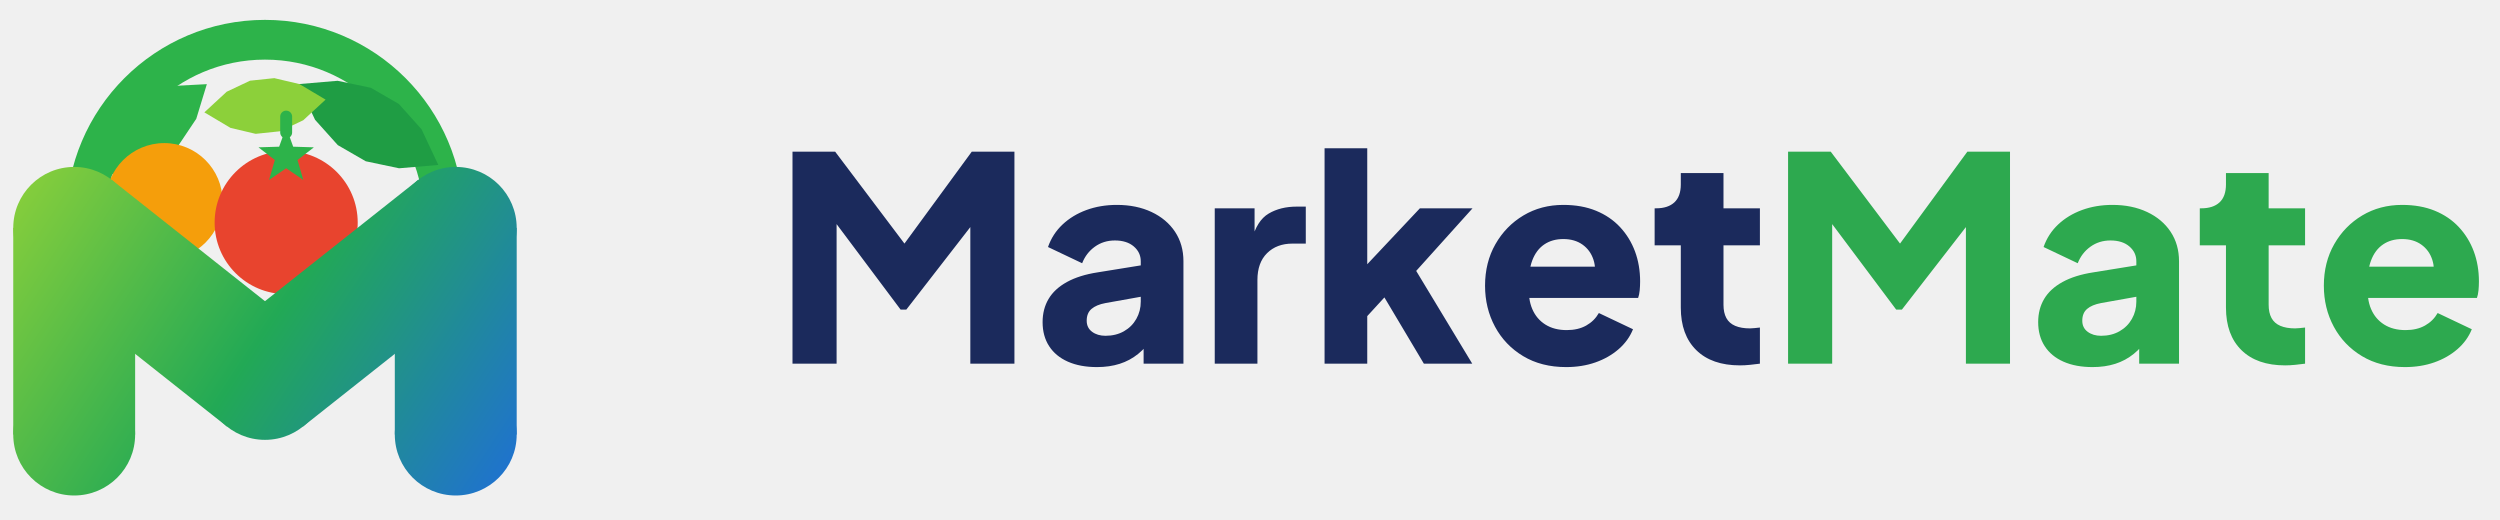
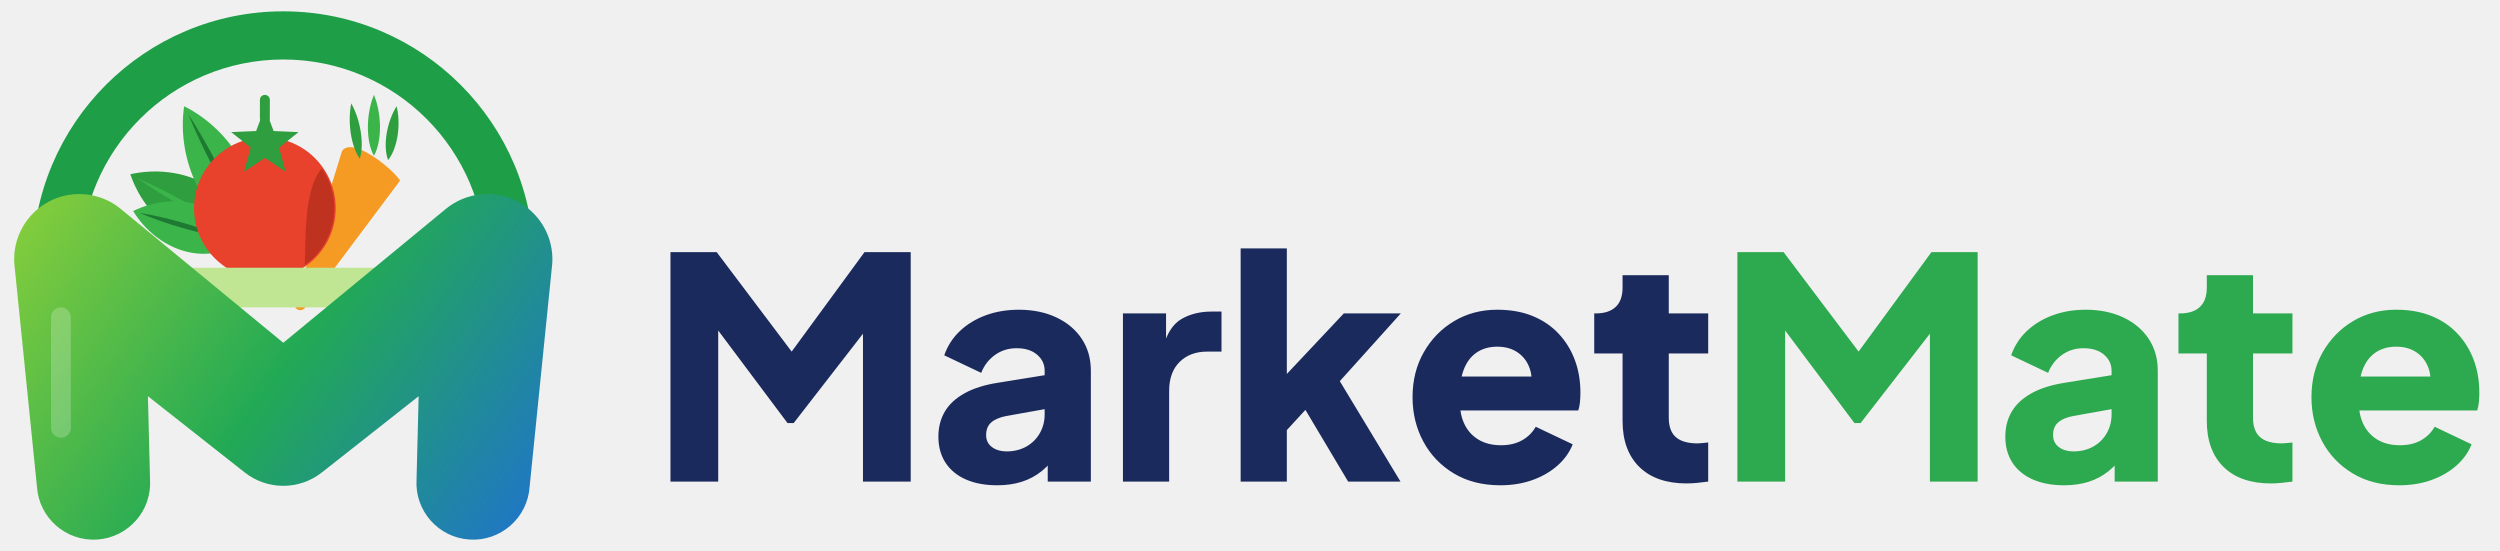
- <svg xmlns="http://www.w3.org/2000/svg" width="1887" height="392" viewBox="56 100 1887 392">
+ <svg xmlns="http://www.w3.org/2000/svg" width="1765" height="389" viewBox="56 83 1765 389">
  <defs>
-     <linearGradient id="mmg" gradientUnits="userSpaceOnUse" color-interpolation="sRGB" x1="66" y1="226" x2="446" y2="474">
+     <linearGradient id="mmg" gradientUnits="userSpaceOnUse" color-interpolation="sRGB" x1="66" y1="210" x2="446" y2="478">
      <stop offset="0" stop-color="#8CD03A" />
      <stop offset="0.5" stop-color="#22A955" />
      <stop offset="1" stop-color="#1F6FD6" />
    </linearGradient>
  </defs>
-   <path d="M121 265A135 135 0 0 1 391 265" fill="none" stroke="#2DB34A" stroke-width="30" stroke-linecap="round" />
-   <polygon points="123.87,232.48 151.18,231.05 173.37,223.06 191.02,209.27 204.14,189.68 212.13,163.52 212.13,163.52 184.82,164.95 162.63,172.94 144.98,186.73 131.86,206.32 123.87,232.48" fill="#2DB34A" />
-   <polygon points="281.17,163.5 293.81,190.42 310.95,209.53 332.08,221.73 357.2,227.02 386.83,224.5 386.83,224.5 374.19,197.58 357.05,178.47 335.92,166.27 310.8,160.98 281.17,163.5" fill="#1F9D44" />
-   <polygon points="210.25,184.81 229.99,196.54 248.96,201.02 267.26,199.1 284.88,190.77 301.75,175.19 301.75,175.19 282.01,163.46 263.04,158.98 244.74,160.9 227.12,169.23 210.25,184.81" fill="#8CD03A" />
-   <circle cx="180" cy="252" r="44" fill="#F59E0B" />
-   <circle cx="272" cy="268" r="54" fill="#E8442E" />
-   <polygon points="272,196 277.29,210.72 292.92,211.2 280.56,220.78 284.93,235.8 272,227 259.07,235.8 263.44,220.78 251.08,211.2 266.71,210.72" fill="#2DB34A" />
-   <line x1="272" y1="200" x2="272" y2="188" stroke="#2DB34A" stroke-width="9" stroke-linecap="round" />
-   <polygon points="158,428 158,272 66,272 66,428" fill="url(#mmg)" />
-   <polygon points="83.45,308.07 227.45,422.07 284.55,349.93 140.55,235.93" fill="url(#mmg)" />
-   <polygon points="284.55,422.07 428.55,308.07 371.45,235.93 227.45,349.93" fill="url(#mmg)" />
-   <polygon points="354,272 354,428 446,428 446,272" fill="url(#mmg)" />
-   <circle cx="112" cy="428" r="46" fill="url(#mmg)" />
-   <circle cx="112" cy="272" r="46" fill="url(#mmg)" />
-   <circle cx="256" cy="386" r="46" fill="url(#mmg)" />
-   <circle cx="400" cy="272" r="46" fill="url(#mmg)" />
-   <circle cx="400" cy="428" r="46" fill="url(#mmg)" />
-   <path d="M654.174 374.5V214.5H686.389L746.309 293.963H731.275L789.477 214.5H821.691V374.5H788.403V251.225L801.718 254.232L740.081 333.695H735.785L676.295 254.232L687.463 251.225V374.5Z M883.973 377.077Q871.302 377.077 862.067 372.997Q852.832 368.916 847.893 361.292Q842.953 353.668 842.953 343.144Q842.953 333.265 847.463 325.641Q851.973 318.017 861.315 312.862Q870.658 307.708 884.617 305.56L920.483 299.762V323.386L890.416 328.755Q883.544 330.044 879.893 333.158Q876.242 336.272 876.242 342.07Q876.242 347.44 880.322 350.446Q884.403 353.453 890.416 353.453Q898.362 353.453 904.376 350.017Q910.389 346.581 913.718 340.674Q917.047 334.768 917.047 327.681V297.185Q917.047 290.527 911.785 286.017Q906.523 281.507 897.503 281.507Q888.913 281.507 882.362 286.232Q875.812 290.956 872.805 298.688L847.034 286.446Q850.47 276.567 857.987 269.48Q865.503 262.393 876.027 258.527Q886.55 254.661 899.007 254.661Q913.826 254.661 925.208 260.03Q936.591 265.399 942.926 274.956Q949.262 284.513 949.262 297.185V374.5H919.195V355.601L926.497 354.312Q921.342 362.044 915.114 367.091Q908.886 372.138 901.154 374.607Q893.423 377.077 883.973 377.077Z M972.886 374.5V257.238H1002.953V285.372L1000.805 281.292Q1004.671 266.473 1013.584 261.211Q1022.497 255.95 1034.738 255.95H1041.611V283.869H1031.517Q1019.705 283.869 1012.403 291.064Q1005.101 298.258 1005.101 311.359V374.5Z M1055.785 374.5V211.923H1088.0V316.084L1075.973 312.218L1127.732 257.238H1167.463L1124.94 304.487L1167.248 374.5H1130.738L1095.302 315.01L1113.987 310.285L1078.121 349.372L1088.0 330.688V374.5Z M1238.121 377.077Q1219.436 377.077 1205.691 368.809Q1191.946 360.54 1184.43 346.581Q1176.913 332.621 1176.913 315.654Q1176.913 298.044 1184.752 284.299Q1192.591 270.554 1205.906 262.607Q1219.221 254.661 1235.973 254.661Q1249.933 254.661 1260.671 259.064Q1271.409 263.466 1278.819 271.413Q1286.228 279.359 1290.094 289.775Q1293.96 300.191 1293.96 312.433Q1293.96 315.869 1293.638 319.198Q1293.315 322.527 1292.456 324.889H1204.617V301.265H1274.201L1258.953 312.433Q1261.101 303.198 1258.738 296.003Q1256.376 288.809 1250.47 284.621Q1244.564 280.433 1235.973 280.433Q1227.597 280.433 1221.584 284.513Q1215.57 288.594 1212.564 296.54Q1209.557 304.487 1210.201 315.869Q1209.342 325.748 1212.564 333.265Q1215.785 340.782 1222.443 344.97Q1229.101 349.158 1238.55 349.158Q1247.141 349.158 1253.262 345.721Q1259.383 342.285 1262.819 336.272L1288.591 348.513Q1285.154 357.104 1277.745 363.547Q1270.336 369.99 1260.242 373.534Q1250.148 377.077 1238.121 377.077Z M1369.342 375.789Q1348.081 375.789 1336.376 364.299Q1324.671 352.809 1324.671 332.191V285.158H1304.913V257.238H1305.987Q1315.007 257.238 1319.839 252.728Q1324.671 248.218 1324.671 239.198V230.607H1356.886V257.238H1384.376V285.158H1356.886V330.044Q1356.886 336.057 1359.034 340.03Q1361.181 344.003 1365.691 345.936Q1370.201 347.869 1376.859 347.869Q1378.362 347.869 1380.295 347.654Q1382.228 347.44 1384.376 347.225V374.5Q1381.154 374.93 1377.074 375.359Q1372.993 375.789 1369.342 375.789Z" fill="#1B2A5C" />
-   <path d="M1405.638 374.5V214.5H1437.852L1497.772 293.963H1482.738L1540.94 214.5H1573.154V374.5H1539.866V251.225L1553.181 254.232L1491.544 333.695H1487.248L1427.758 254.232L1438.926 251.225V374.5Z M1635.436 377.077Q1622.765 377.077 1613.53 372.997Q1604.295 368.916 1599.356 361.292Q1594.416 353.668 1594.416 343.144Q1594.416 333.265 1598.926 325.641Q1603.436 318.017 1612.779 312.862Q1622.121 307.708 1636.081 305.56L1671.946 299.762V323.386L1641.879 328.755Q1635.007 330.044 1631.356 333.158Q1627.705 336.272 1627.705 342.07Q1627.705 347.44 1631.785 350.446Q1635.866 353.453 1641.879 353.453Q1649.826 353.453 1655.839 350.017Q1661.852 346.581 1665.181 340.674Q1668.51 334.768 1668.51 327.681V297.185Q1668.51 290.527 1663.248 286.017Q1657.987 281.507 1648.966 281.507Q1640.376 281.507 1633.826 286.232Q1627.275 290.956 1624.268 298.688L1598.497 286.446Q1601.933 276.567 1609.45 269.48Q1616.966 262.393 1627.49 258.527Q1638.013 254.661 1650.47 254.661Q1665.289 254.661 1676.671 260.03Q1688.054 265.399 1694.389 274.956Q1700.725 284.513 1700.725 297.185V374.5H1670.658V355.601L1677.96 354.312Q1672.805 362.044 1666.577 367.091Q1660.349 372.138 1652.617 374.607Q1644.886 377.077 1635.436 377.077Z M1780.832 375.789Q1759.57 375.789 1747.866 364.299Q1736.161 352.809 1736.161 332.191V285.158H1716.403V257.238H1717.477Q1726.497 257.238 1731.329 252.728Q1736.161 248.218 1736.161 239.198V230.607H1768.376V257.238H1795.866V285.158H1768.376V330.044Q1768.376 336.057 1770.523 340.03Q1772.671 344.003 1777.181 345.936Q1781.691 347.869 1788.349 347.869Q1789.852 347.869 1791.785 347.654Q1793.718 347.44 1795.866 347.225V374.5Q1792.644 374.93 1788.564 375.359Q1784.483 375.789 1780.832 375.789Z M1871.248 377.077Q1852.564 377.077 1838.819 368.809Q1825.074 360.54 1817.557 346.581Q1810.04 332.621 1810.04 315.654Q1810.04 298.044 1817.879 284.299Q1825.718 270.554 1839.034 262.607Q1852.349 254.661 1869.101 254.661Q1883.06 254.661 1893.799 259.064Q1904.537 263.466 1911.946 271.413Q1919.356 279.359 1923.221 289.775Q1927.087 300.191 1927.087 312.433Q1927.087 315.869 1926.765 319.198Q1926.443 322.527 1925.584 324.889H1837.745V301.265H1907.329L1892.081 312.433Q1894.228 303.198 1891.866 296.003Q1889.503 288.809 1883.597 284.621Q1877.691 280.433 1869.101 280.433Q1860.725 280.433 1854.711 284.513Q1848.698 288.594 1845.691 296.54Q1842.685 304.487 1843.329 315.869Q1842.47 325.748 1845.691 333.265Q1848.913 340.782 1855.57 344.97Q1862.228 349.158 1871.678 349.158Q1880.268 349.158 1886.389 345.721Q1892.51 342.285 1895.946 336.272L1921.718 348.513Q1918.282 357.104 1910.872 363.547Q1903.463 369.99 1893.369 373.534Q1883.275 377.077 1871.248 377.077Z" fill="#2DA94F" />
+   <path d="M79 268 L79 268 C79 170.25 158.25 91 256 91 C353.75 91 433 170.25 433 268 L433 268 C433 277.39 425.39 285 416 285 C406.61 285 399 277.39 399 268 L399 268 C399 189.02 334.98 125 256 125 C177.02 125 113 189.02 113 268 L113 268 C113 277.39 105.39 285 96 285 C86.61 285 79 277.39 79 268 Z" fill="#1E9E47" />
+   <path d="M230 252 C223.2 216.08 184.93 197.82 148 206 C160.27 241.78 195.8 264.92 230 252 Z" fill="#2E9E3E" />
+   <path d="M221.8 247.4 C198.37 231.51 173.77 217.71 152.92 208.76 C171.43 221.89 196.03 235.69 221.8 247.4 Z" fill="#3BB54A" />
+   <path d="M226 254 C213.67 225.45 178.81 217.85 150 232 C166.79 259.35 200.33 271.55 226 254 Z" fill="#3BB54A" />
+   <path d="M218.4 251.8 C196.27 242.89 173.47 236.29 154.56 233.32 C172.13 240.91 194.93 247.51 218.4 251.8 Z" fill="#1E7A32" />
+   <path d="M234 250 C244.16 215.44 220.35 175.19 186 158 C180.45 196.01 199.84 238.56 234 250 Z" fill="#3BB54A" />
+   <path d="M229.2 240.8 C216.93 212.09 202.53 184.49 188.88 163.52 C198.27 186.71 212.67 214.31 229.2 240.8 Z" fill="#1E7A32" />
+   <path d="M297.51 189.55 L264.44 296.18 L264.44 296.18 C263.43 298.15 264.21 300.56 266.18 301.56 C268.15 302.57 270.56 301.79 271.56 299.82 L338.49 210.45 C331.49 200.45 304.51 179.55 297.51 189.55 Z" fill="#F59A23" />
+   <path d="M310 195 C313.44 184.49 310.25 167.02 304 156 C301.35 168.38 303.56 186.01 310 195 Z" fill="#2E9E3E" />
+   <path d="M320 193 C326 182.25 325.4 162.9 320 150 C314.6 162.9 314 182.25 320 193 Z" fill="#3BB54A" />
+   <path d="M330 196 C336.93 187.36 339.09 170.17 336 158 C329.31 168.63 326.07 185.64 330 196 Z" fill="#2E9E3E" />
+   <path d="M293 230 C293 257.61 270.61 280 243 280 C215.39 280 193 257.61 193 230 C193 202.39 215.39 180 243 180 C270.61 180 293 202.39 293 230 Z" fill="#E8412C" />
+   <path d="M283.14 201.89 C298.66 224.06 293.27 254.62 271.11 270.14 C272 255 270 217 283.14 201.89 Z" fill="#C03220" />
+   <path d="M243 159 L249.17 175.51 L266.78 176.27 L252.99 187.24 L257.69 204.23 L243 194.5 L228.31 204.23 L233.01 187.24 L219.22 176.27 L236.83 175.51 Z" fill="#2E9E3E" />
+   <path d="M243 150 L243 150 C244.93 150 246.5 151.57 246.5 153.5 L246.5 166.5 C246.5 168.43 244.93 170 243 170 L243 170 C241.07 170 239.5 168.43 239.5 166.5 L239.5 153.5 C239.5 151.57 241.07 150 243 150 Z" fill="#2E9E3E" />
+   <path d="M164 272 L348 272 C355.73 272 362 278.27 362 286 L362 286 C362 293.73 355.73 300 348 300 L164 300 C156.27 300 150 293.73 150 286 L150 286 C150 278.27 156.27 272 164 272 Z" fill="#C0E593" />
+   <path d="M161.92 421.47 L157.91 263.09 C159.06 281.29 149.35 298.46 133.16 306.85 C116.96 315.23 97.34 313.26 83.14 301.82 L228.4 416.27 C244.51 429.24 267.49 429.24 283.6 416.27 L428.86 301.82 C414.66 313.26 395.04 315.23 378.84 306.85 C362.65 298.46 352.94 281.29 354.09 263.09 L350.08 421.47 L350.08 421.47 C348.68 443.52 365.43 462.52 387.47 463.92 C409.52 465.32 428.52 448.57 429.92 426.53 L445.91 268.91 C447.06 250.71 437.35 233.54 421.16 225.15 C404.96 216.77 385.34 218.74 371.14 230.18 L228.4 347.73 C244.51 334.76 267.49 334.76 283.6 347.73 L140.86 230.18 C126.66 218.74 107.04 216.77 90.84 225.15 C74.65 233.54 64.94 250.71 66.09 268.91 L82.08 426.53 L82.08 426.53 C83.48 448.57 102.48 465.32 124.53 463.92 C146.57 462.52 163.32 443.52 161.92 421.47 Z" fill="url(#mmg)" />
+   <path d="M99 300 L99 300 C102.87 300 106 303.13 106 307 L106 385 C106 388.87 102.87 392 99 392 L99 392 C95.13 392 92 388.87 92 385 L92 307 C92 303.13 95.13 300 99 300 Z" fill="#FFFFFF" fill-opacity="0.22" />
+   <path d="M529.352 422.999V260.999H561.969L622.638 341.456H607.416L666.345 260.999H698.962V422.999H665.258V298.183L678.74 301.228L616.332 381.684H611.983L551.749 301.228L563.056 298.183V422.999Z M760.04 425.609Q747.21 425.609 737.86 421.477Q728.509 417.346 723.508 409.626Q718.507 401.907 718.507 391.252Q718.507 381.249 723.073 373.53Q727.64 365.81 737.099 360.591Q746.558 355.373 760.692 353.198L797.006 347.327V371.246L766.563 376.683Q759.605 377.987 755.908 381.14Q752.211 384.293 752.211 390.165Q752.211 395.601 756.343 398.645Q760.475 401.689 766.563 401.689Q774.609 401.689 780.697 398.21Q786.786 394.731 790.156 388.751Q793.527 382.771 793.527 375.595V344.718Q793.527 337.977 788.199 333.41Q782.872 328.844 773.739 328.844Q765.041 328.844 758.409 333.628Q751.777 338.412 748.732 346.24L722.638 333.845Q726.118 323.842 733.728 316.667Q741.339 309.491 751.994 305.577Q762.649 301.663 775.261 301.663Q790.265 301.663 801.79 307.099Q813.315 312.535 819.73 322.212Q826.144 331.888 826.144 344.718V422.999H795.701V403.864L803.095 402.559Q797.876 410.387 791.57 415.497Q785.264 420.607 777.436 423.108Q769.607 425.609 760.04 425.609Z M848.796 422.999V304.272H879.239V332.758L877.065 328.626Q880.979 313.622 890.003 308.295Q899.027 302.967 911.422 302.967H918.38V331.236H908.16Q896.2 331.236 888.807 338.52Q881.414 345.805 881.414 359.069V422.999Z M931.892 422.999V258.39H964.51V363.853L952.333 359.939L1004.738 304.272H1044.966L1001.911 352.111L1044.749 422.999H1007.782L971.903 362.766L990.821 357.982L954.507 397.558L964.51 378.64V422.999Z M1115.233 425.609Q1096.315 425.609 1082.398 417.237Q1068.481 408.865 1060.87 394.731Q1053.26 380.597 1053.26 363.418Q1053.26 345.587 1061.197 331.671Q1069.134 317.754 1082.615 309.708Q1096.097 301.663 1113.058 301.663Q1127.193 301.663 1138.065 306.12Q1148.938 310.578 1156.44 318.624Q1163.942 326.669 1167.856 337.216Q1171.77 347.762 1171.77 360.156Q1171.77 363.636 1171.444 367.006Q1171.117 370.377 1170.248 372.769H1081.311V348.849H1151.764L1136.325 360.156Q1138.5 350.806 1136.108 343.522Q1133.716 336.237 1127.736 331.997Q1121.756 327.756 1113.058 327.756Q1104.578 327.756 1098.489 331.888Q1092.401 336.02 1089.356 344.065Q1086.312 352.111 1086.964 363.636Q1086.095 373.638 1089.356 381.249Q1092.618 388.86 1099.359 393.1Q1106.1 397.34 1115.668 397.34Q1124.366 397.34 1130.563 393.861Q1136.76 390.382 1140.24 384.293L1166.334 396.688Q1162.854 405.386 1155.352 411.909Q1147.85 418.433 1137.63 422.021Q1127.41 425.609 1115.233 425.609Z M1246.766 424.304Q1225.238 424.304 1213.387 412.671Q1201.536 401.037 1201.536 380.162V332.54H1181.531V304.272H1182.618Q1191.751 304.272 1196.644 299.705Q1201.536 295.139 1201.536 286.006V277.308H1234.154V304.272H1261.987V332.54H1234.154V377.987Q1234.154 384.076 1236.328 388.099Q1238.503 392.122 1243.069 394.079Q1247.636 396.036 1254.377 396.036Q1255.899 396.036 1257.856 395.818Q1259.813 395.601 1261.987 395.383V422.999Q1258.726 423.434 1254.594 423.869Q1250.463 424.304 1246.766 424.304Z" fill="#1B2A5C" />
+   <path d="M1282.599 422.999V260.999H1315.217L1375.885 341.456H1360.664L1419.593 260.999H1452.21V422.999H1418.506V298.183L1431.987 301.228L1369.579 381.684H1365.23L1304.997 301.228L1316.304 298.183V422.999Z M1513.287 425.609Q1500.458 425.609 1491.108 421.477Q1481.757 417.346 1476.756 409.626Q1471.755 401.907 1471.755 391.252Q1471.755 381.249 1476.321 373.53Q1480.887 365.81 1490.347 360.591Q1499.806 355.373 1513.94 353.198L1550.254 347.327V371.246L1519.811 376.683Q1512.853 377.987 1509.156 381.14Q1505.459 384.293 1505.459 390.165Q1505.459 395.601 1509.591 398.645Q1513.722 401.689 1519.811 401.689Q1527.857 401.689 1533.945 398.21Q1540.034 394.731 1543.404 388.751Q1546.775 382.771 1546.775 375.595V344.718Q1546.775 337.977 1541.447 333.41Q1536.12 328.844 1526.987 328.844Q1518.289 328.844 1511.657 333.628Q1505.024 338.412 1501.98 346.24L1475.886 333.845Q1479.365 323.842 1486.976 316.667Q1494.587 309.491 1505.242 305.577Q1515.897 301.663 1528.509 301.663Q1543.513 301.663 1555.038 307.099Q1566.563 312.535 1572.977 322.212Q1579.392 331.888 1579.392 344.718V422.999H1548.949V403.864L1556.343 402.559Q1551.124 410.387 1544.818 415.497Q1538.512 420.607 1530.683 423.108Q1522.855 425.609 1513.287 425.609Z M1659.233 424.304Q1637.706 424.304 1625.855 412.671Q1614.004 401.037 1614.004 380.162V332.54H1593.998V304.272H1595.086Q1604.218 304.272 1609.111 299.705Q1614.004 295.139 1614.004 286.006V277.308H1646.621V304.272H1674.455V332.54H1646.621V377.987Q1646.621 384.076 1648.796 388.099Q1650.97 392.122 1655.537 394.079Q1660.103 396.036 1666.844 396.036Q1668.366 396.036 1670.323 395.818Q1672.28 395.601 1674.455 395.383V422.999Q1671.193 423.434 1667.061 423.869Q1662.93 424.304 1659.233 424.304Z M1749.864 425.609Q1730.946 425.609 1717.029 417.237Q1703.112 408.865 1695.502 394.731Q1687.891 380.597 1687.891 363.418Q1687.891 345.587 1695.828 331.671Q1703.765 317.754 1717.247 309.708Q1730.728 301.663 1747.69 301.663Q1761.824 301.663 1772.696 306.12Q1783.569 310.578 1791.071 318.624Q1798.573 326.669 1802.487 337.216Q1806.401 347.762 1806.401 360.156Q1806.401 363.636 1806.075 367.006Q1805.749 370.377 1804.879 372.769H1715.942V348.849H1786.396L1770.957 360.156Q1773.131 350.806 1770.739 343.522Q1768.347 336.237 1762.367 331.997Q1756.388 327.756 1747.69 327.756Q1739.209 327.756 1733.12 331.888Q1727.032 336.02 1723.988 344.065Q1720.943 352.111 1721.596 363.636Q1720.726 373.638 1723.988 381.249Q1727.249 388.86 1733.99 393.1Q1740.731 397.34 1750.299 397.34Q1758.997 397.34 1765.194 393.861Q1771.392 390.382 1774.871 384.293L1800.965 396.688Q1797.486 405.386 1789.983 411.909Q1782.481 418.433 1772.261 422.021Q1762.041 425.609 1749.864 425.609Z" fill="#2DA94F" />
</svg>
